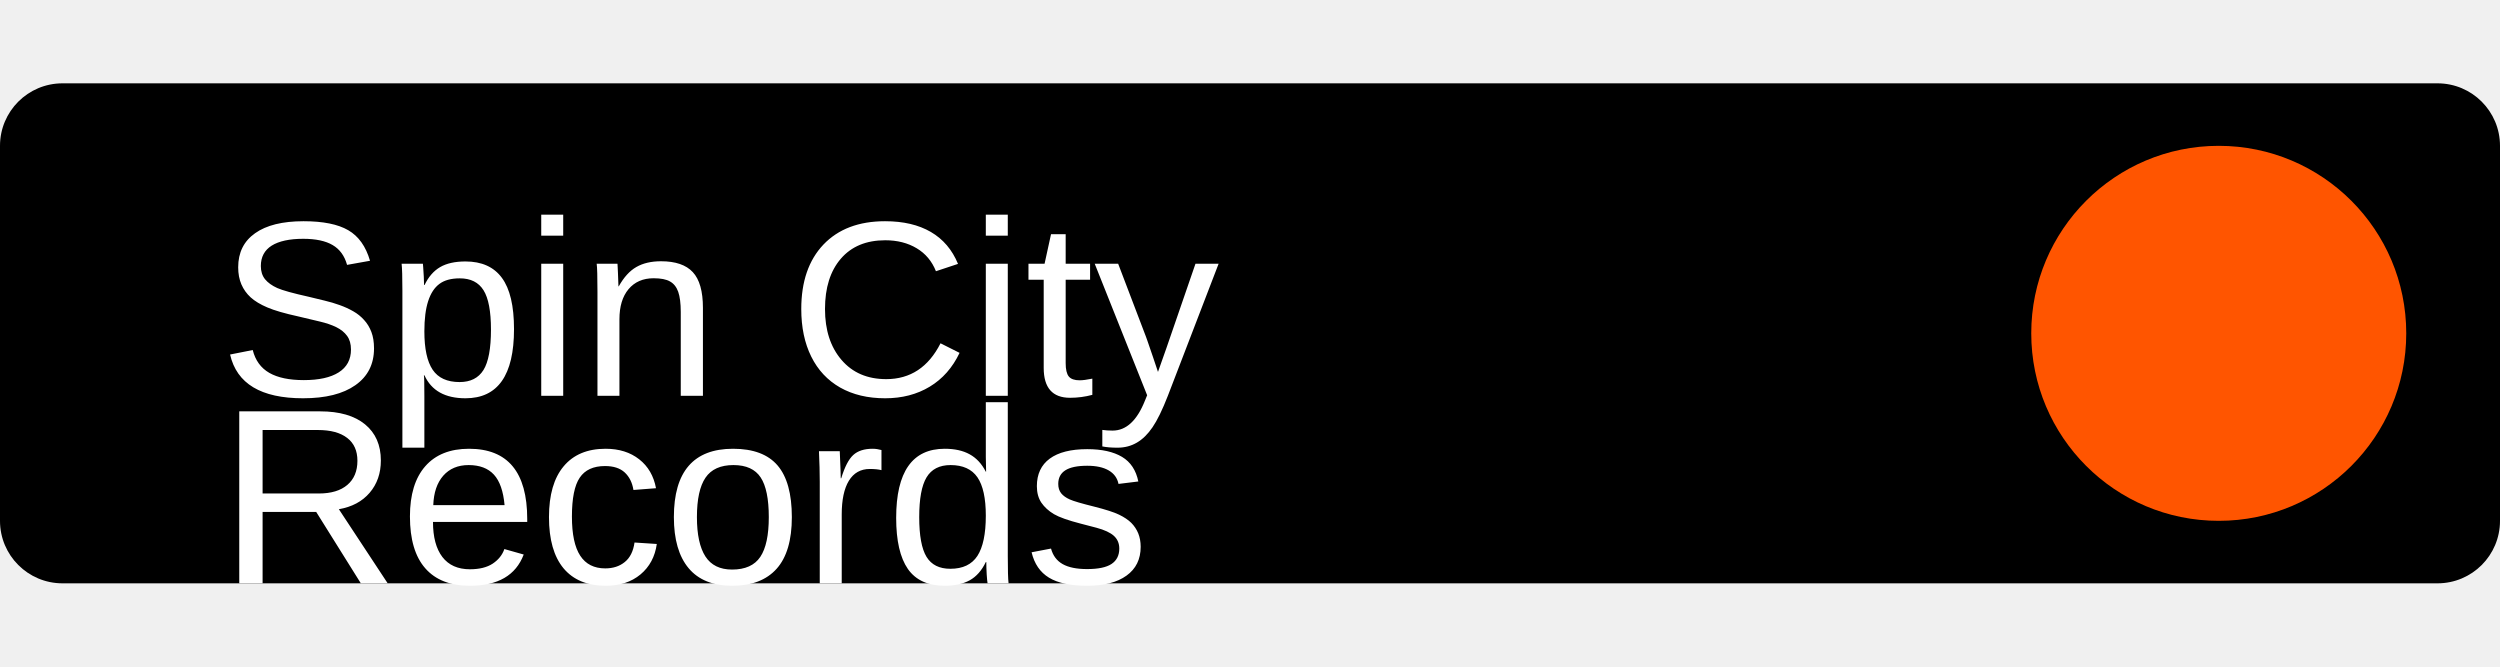
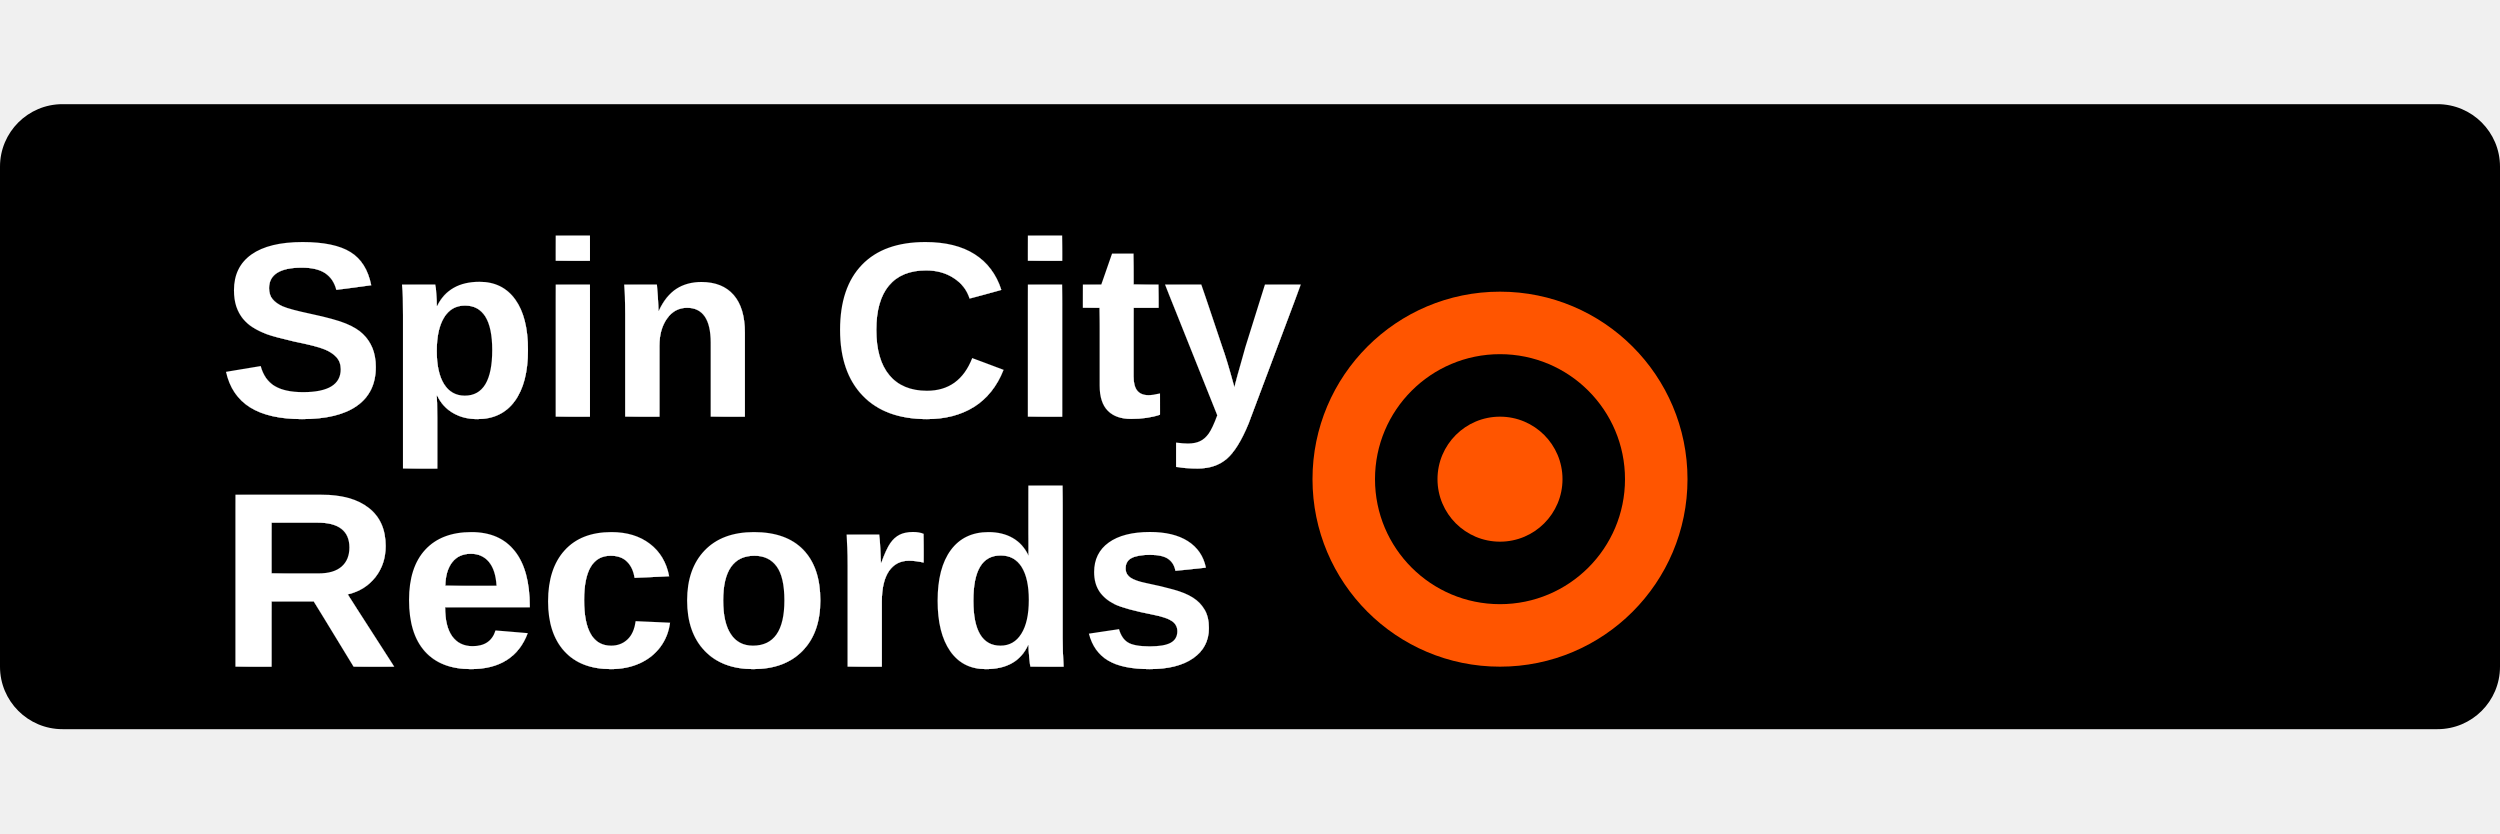
- <svg xmlns="http://www.w3.org/2000/svg" width="300" height="80" viewBox="0 0 400 80">
-   <rect width="400" height="80" rx="10" fill="#000" />
-   <text x="35" y="50" fill="#fff" font-family="Arial, sans-serif" font-size="40">Spin City</text>
-   <text x="35" y="80" fill="#fff" font-family="Arial, sans-serif" font-size="40">Records</text>
-   <circle cx="355" cy="40" r="30" fill="#FF5500" />
-   <path d="M345 40a10 10 0 0 1 20 0" fill="#FF5500" />
-   <path d="M360 35a5 5 0 0 1 10 0" fill="#FF5500" />
-   <path d="M360 45a5 5 0 0 1 10 0" fill="#FF5500" />
+ <svg xmlns="http://www.w3.org/2000/svg" width="300" height="100" viewBox="0 0 400 100">
+   <defs>
+     <filter id="f1" x="-50%" y="-50%" width="200%" height="200%">
+       <feDropShadow dx="1" dy="1" stdDeviation="1" flood-color="#000000" />
+     </filter>
+   </defs>
+   <rect width="400" height="100" rx="10" fill="#000" />
+   <text x="35" y="50" fill="#fff" font-family="Arial, sans-serif" font-size="40" font-weight="bold" filter="url(#f1)">Spin City</text>
+   <text x="35" y="90" fill="#fff" font-family="Arial, sans-serif" font-size="40" font-weight="bold" filter="url(#f1)">Records</text>
+   <circle cx="240" cy="60" r="30" fill="#FF5500" />
+   <circle cx="240" cy="60" r="20" fill="#000" />
+   <circle cx="240" cy="60" r="10" fill="#FF5500" />
</svg>
